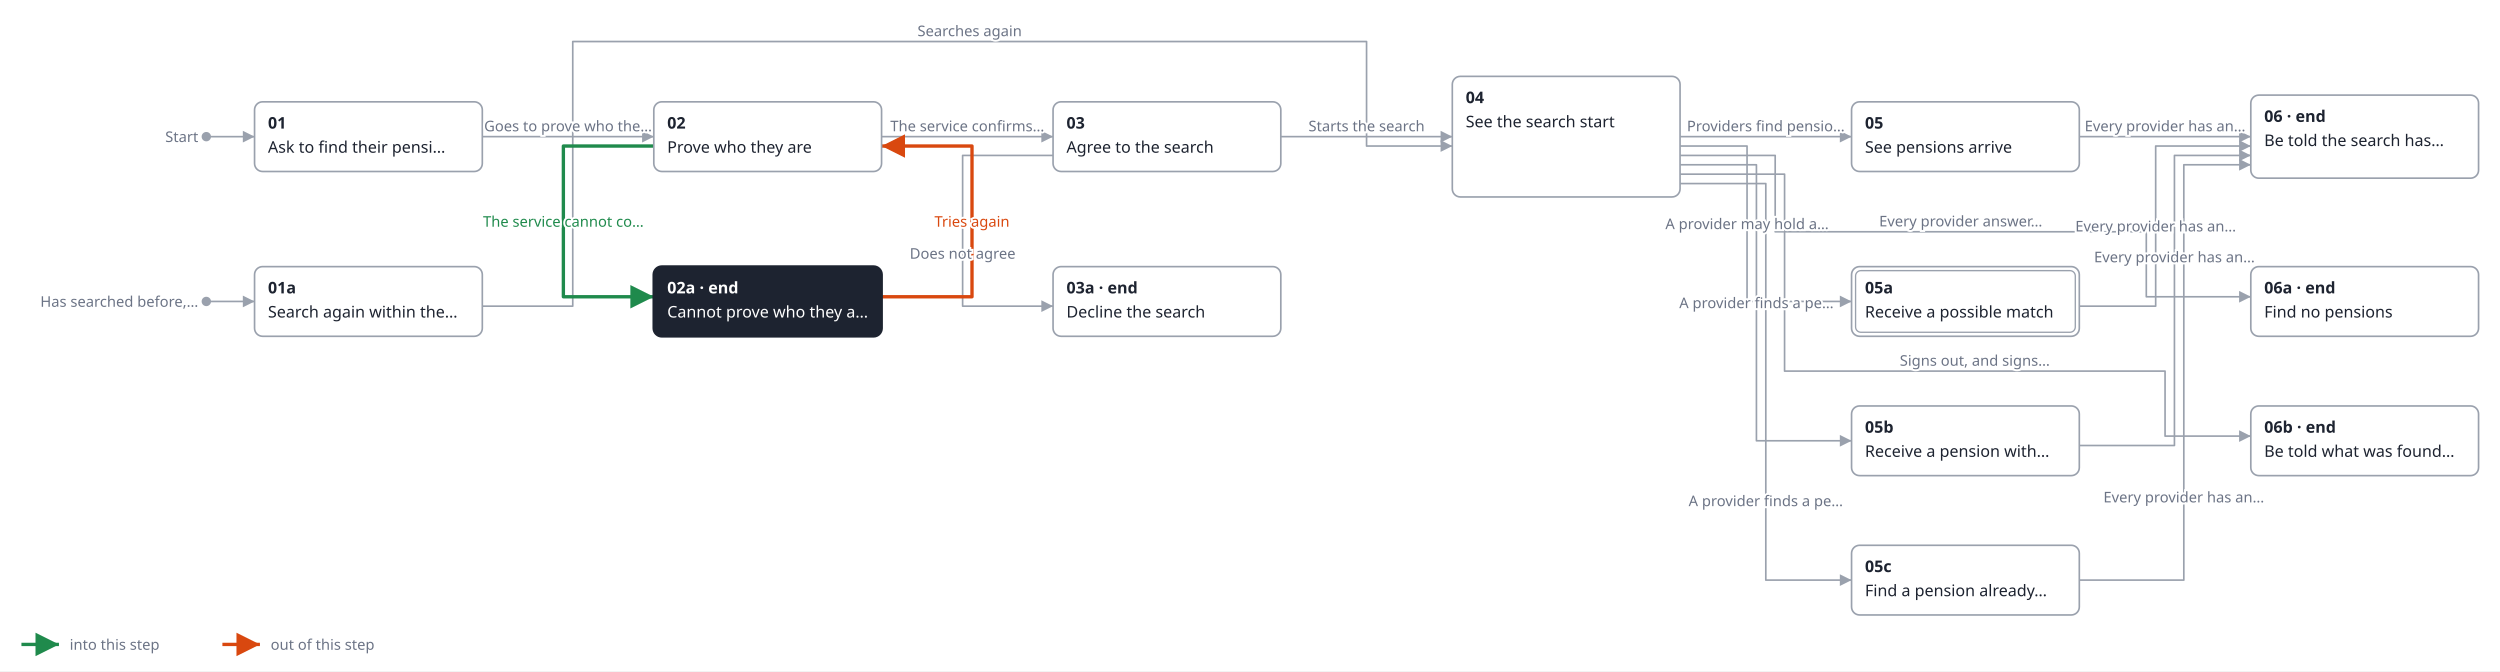
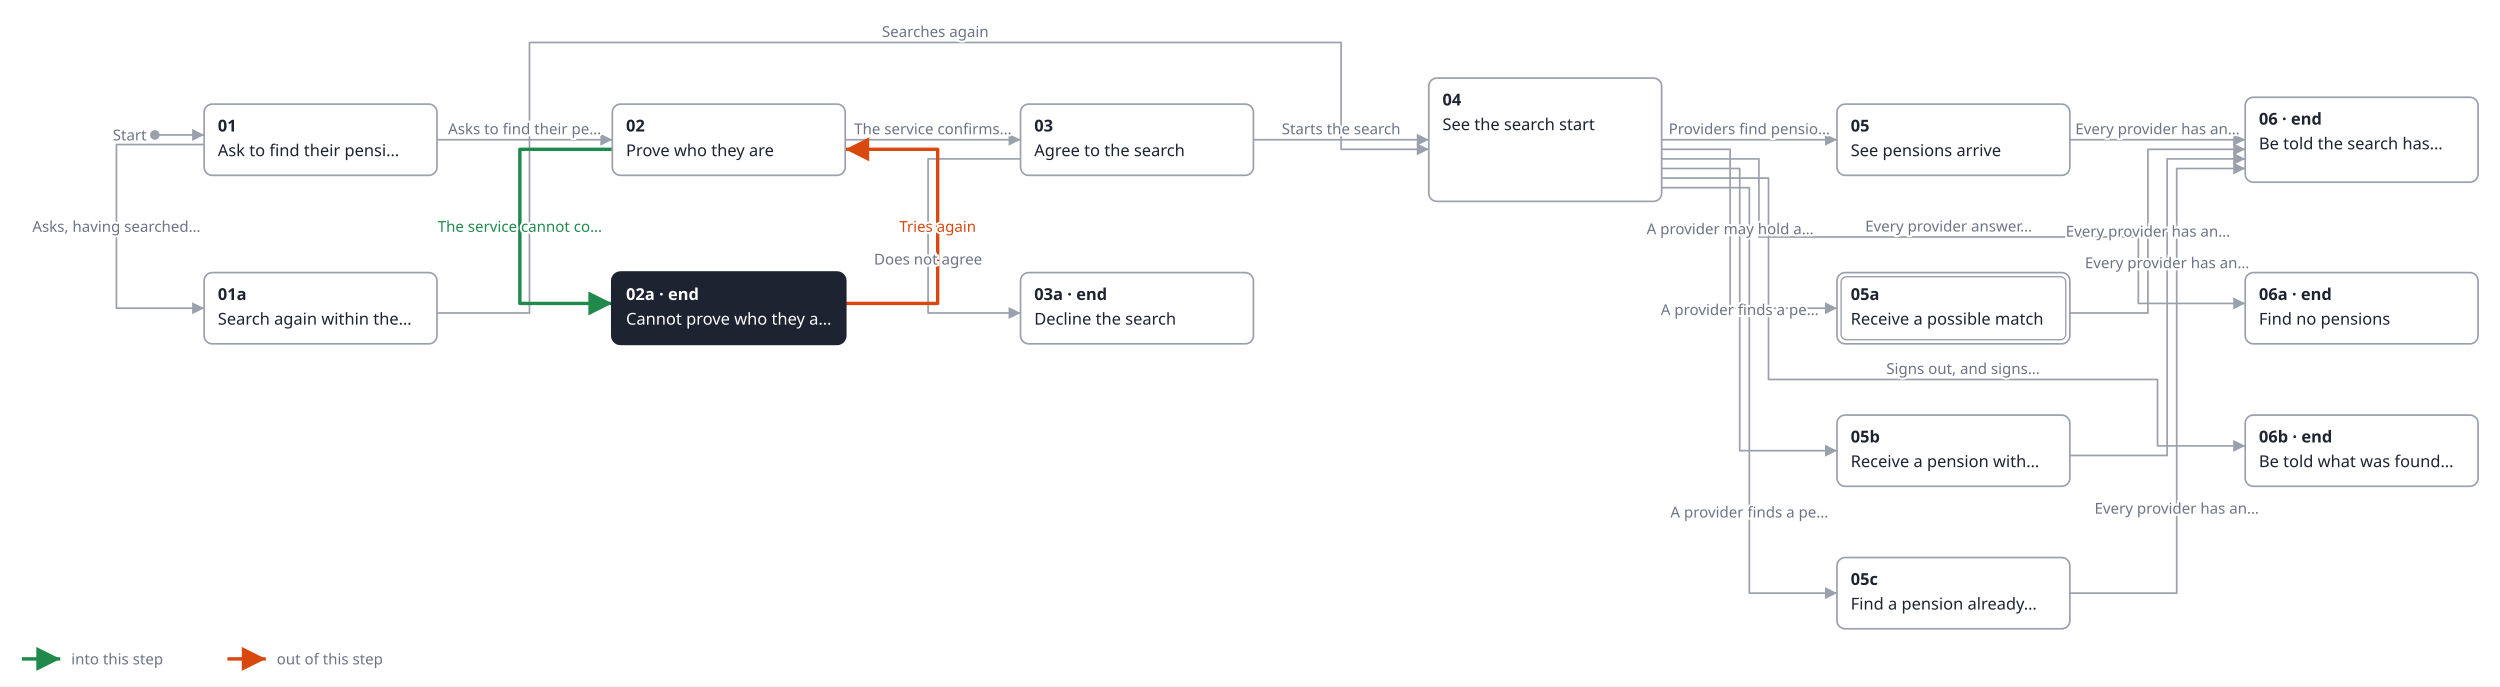
- <svg xmlns="http://www.w3.org/2000/svg" width="1866" height="501" viewBox="0 0 1866 501" font-family="sans-serif">
+ <svg xmlns="http://www.w3.org/2000/svg" width="1825" height="501" viewBox="0 0 1825 501" font-family="sans-serif">
  <defs>
    <marker id="arrow-in" viewBox="0 0 10 10" refX="10" refY="5" markerWidth="7" markerHeight="7" orient="auto-start-reverse">
      <path d="M0,0 L10,5 L0,10 z" fill="#1f8a4c" />
    </marker>
    <marker id="arrow-out" viewBox="0 0 10 10" refX="10" refY="5" markerWidth="7" markerHeight="7" orient="auto-start-reverse">
      <path d="M0,0 L10,5 L0,10 z" fill="#d9480f" />
    </marker>
    <marker id="arrow-line" viewBox="0 0 10 10" refX="10" refY="5" markerWidth="7" markerHeight="7" orient="auto-start-reverse">
      <path d="M0,0 L10,5 L0,10 z" fill="#9aa1ad" />
    </marker>
  </defs>
-   <rect width="1866" height="501" fill="#ffffff" />
-   <g transform="translate(62,5)">
+   <rect width="1825" height="501" fill="#ffffff" />
+   <g transform="translate(21,5)">
    <path d="M298,97 L426,97" fill="none" stroke="#9aa1ad" stroke-width="1.25" stroke-linejoin="round" marker-end="url(#arrow-line)" />
+     <path d="M128,100.5 L64,100.5 L64,220 L128,220" fill="none" stroke="#9aa1ad" stroke-width="1.25" stroke-linejoin="round" marker-end="url(#arrow-line)" />
    <path d="M298,223.5 L365.5,223.5 L365.5,26 L958,26 L958,104 L1022,104" fill="none" stroke="#9aa1ad" stroke-width="1.25" stroke-linejoin="round" marker-end="url(#arrow-line)" />
    <path d="M596,97 L724,97" fill="none" stroke="#9aa1ad" stroke-width="1.25" stroke-linejoin="round" marker-end="url(#arrow-line)" />
    <path d="M894,97 L1022,97" fill="none" stroke="#9aa1ad" stroke-width="1.25" stroke-linejoin="round" marker-end="url(#arrow-line)" />
    <path d="M724,111 L656.5,111 L656.5,223.5 L724,223.5" fill="none" stroke="#9aa1ad" stroke-width="1.25" stroke-linejoin="round" marker-end="url(#arrow-line)" />
    <path d="M1192,97 L1320,97" fill="none" stroke="#9aa1ad" stroke-width="1.25" stroke-linejoin="round" marker-end="url(#arrow-line)" />
    <path d="M1192,104 L1242,104 L1242,220 L1320,220" fill="none" stroke="#9aa1ad" stroke-width="1.25" stroke-linejoin="round" marker-end="url(#arrow-line)" />
    <path d="M1192,118 L1249,118 L1249,324 L1320,324" fill="none" stroke="#9aa1ad" stroke-width="1.25" stroke-linejoin="round" marker-end="url(#arrow-line)" />
    <path d="M1192,132 L1256,132 L1256,428 L1320,428" fill="none" stroke="#9aa1ad" stroke-width="1.25" stroke-linejoin="round" marker-end="url(#arrow-line)" />
    <path d="M1192,111 L1263,111 L1263,168 L1540,168 L1540,216.5 L1618,216.5" fill="none" stroke="#9aa1ad" stroke-width="1.25" stroke-linejoin="round" marker-end="url(#arrow-line)" />
    <path d="M1192,125 L1270,125 L1270,272 L1554,272 L1554,320.5 L1618,320.5" fill="none" stroke="#9aa1ad" stroke-width="1.25" stroke-linejoin="round" marker-end="url(#arrow-line)" />
    <path d="M1490,97 L1618,97" fill="none" stroke="#9aa1ad" stroke-width="1.25" stroke-linejoin="round" marker-end="url(#arrow-line)" />
    <path d="M1490,223.5 L1547,223.5 L1547,104 L1618,104" fill="none" stroke="#9aa1ad" stroke-width="1.25" stroke-linejoin="round" marker-end="url(#arrow-line)" />
    <path d="M1490,327.5 L1561,327.5 L1561,111 L1618,111" fill="none" stroke="#9aa1ad" stroke-width="1.25" stroke-linejoin="round" marker-end="url(#arrow-line)" />
    <path d="M1490,428 L1568,428 L1568,118 L1618,118" fill="none" stroke="#9aa1ad" stroke-width="1.25" stroke-linejoin="round" marker-end="url(#arrow-line)" />
    <path d="M426,104 L358.5,104 L358.5,216.5 L426,216.5" fill="none" stroke="#1f8a4c" stroke-width="2.5" stroke-linejoin="round" marker-end="url(#arrow-in)" />
    <path d="M596,216.5 L663.5,216.5 L663.5,104 L596,104" fill="none" stroke="#d9480f" stroke-width="2.5" stroke-linejoin="round" marker-end="url(#arrow-out)" />
-     <circle cx="92" cy="97" r="3.5" fill="#9aa1ad" />
-     <path d="M92,97 L128,97" fill="none" stroke="#9aa1ad" stroke-width="1.25" marker-end="url(#arrow-line)" />
-     <circle cx="92" cy="220" r="3.5" fill="#9aa1ad" />
-     <path d="M92,220 L128,220" fill="none" stroke="#9aa1ad" stroke-width="1.25" marker-end="url(#arrow-line)" />
+     <circle cx="92" cy="93.5" r="3.5" fill="#9aa1ad" />
+     <path d="M92,93.5 L128,93.5" fill="none" stroke="#9aa1ad" stroke-width="1.25" marker-end="url(#arrow-line)" />
    <rect x="128" y="71" width="170" height="52" rx="6" fill="#ffffff" stroke="#9aa1ad" stroke-width="1.25" />
    <text x="138" y="91" font-size="12" font-weight="bold" fill="#1d2330">01</text>
    <text x="138" y="109" font-size="12" fill="#1d2330">Ask to find their pensi…</text>
    <rect x="128" y="194" width="170" height="52" rx="6" fill="#ffffff" stroke="#9aa1ad" stroke-width="1.25" />
    <text x="138" y="214" font-size="12" font-weight="bold" fill="#1d2330">01a</text>
    <text x="138" y="232" font-size="12" fill="#1d2330">Search again within the…</text>
    <rect x="426" y="71" width="170" height="52" rx="6" fill="#ffffff" stroke="#9aa1ad" stroke-width="1.25" />
    <text x="436" y="91" font-size="12" font-weight="bold" fill="#1d2330">02</text>
    <text x="436" y="109" font-size="12" fill="#1d2330">Prove who they are</text>
    <rect x="426" y="194" width="170" height="52" rx="6" fill="#1d2330" stroke="#1d2330" stroke-width="2" />
    <text x="436" y="214" font-size="12" font-weight="bold" fill="#ffffff">02a · end</text>
    <text x="436" y="232" font-size="12" fill="#ffffff">Cannot prove who they a…</text>
    <rect x="724" y="71" width="170" height="52" rx="6" fill="#ffffff" stroke="#9aa1ad" stroke-width="1.25" />
    <text x="734" y="91" font-size="12" font-weight="bold" fill="#1d2330">03</text>
    <text x="734" y="109" font-size="12" fill="#1d2330">Agree to the search</text>
    <rect x="724" y="194" width="170" height="52" rx="6" fill="#ffffff" stroke="#9aa1ad" stroke-width="1.25" />
    <text x="734" y="214" font-size="12" font-weight="bold" fill="#1d2330">03a · end</text>
    <text x="734" y="232" font-size="12" fill="#1d2330">Decline the search</text>
    <rect x="1022" y="52" width="170" height="90" rx="6" fill="#ffffff" stroke="#9aa1ad" stroke-width="1.25" />
    <text x="1032" y="72" font-size="12" font-weight="bold" fill="#1d2330">04</text>
    <text x="1032" y="90" font-size="12" fill="#1d2330">See the search start</text>
    <rect x="1320" y="71" width="170" height="52" rx="6" fill="#ffffff" stroke="#9aa1ad" stroke-width="1.25" />
    <text x="1330" y="91" font-size="12" font-weight="bold" fill="#1d2330">05</text>
    <text x="1330" y="109" font-size="12" fill="#1d2330">See pensions arrive</text>
    <rect x="1320" y="194" width="170" height="52" rx="6" fill="#ffffff" stroke="#9aa1ad" stroke-width="1.25" />
    <rect x="1323" y="197" width="164" height="46" rx="4" fill="none" stroke="#9aa1ad" stroke-width="1" />
    <text x="1330" y="214" font-size="12" font-weight="bold" fill="#1d2330">05a</text>
    <text x="1330" y="232" font-size="12" fill="#1d2330">Receive a possible match</text>
    <rect x="1320" y="298" width="170" height="52" rx="6" fill="#ffffff" stroke="#9aa1ad" stroke-width="1.25" />
    <text x="1330" y="318" font-size="12" font-weight="bold" fill="#1d2330">05b</text>
    <text x="1330" y="336" font-size="12" fill="#1d2330">Receive a pension with…</text>
    <rect x="1320" y="402" width="170" height="52" rx="6" fill="#ffffff" stroke="#9aa1ad" stroke-width="1.25" />
    <text x="1330" y="422" font-size="12" font-weight="bold" fill="#1d2330">05c</text>
    <text x="1330" y="440" font-size="12" fill="#1d2330">Find a pension already…</text>
    <rect x="1618" y="66" width="170" height="62" rx="6" fill="#ffffff" stroke="#9aa1ad" stroke-width="1.25" />
    <text x="1628" y="86" font-size="12" font-weight="bold" fill="#1d2330">06 · end</text>
    <text x="1628" y="104" font-size="12" fill="#1d2330">Be told the search has…</text>
    <rect x="1618" y="194" width="170" height="52" rx="6" fill="#ffffff" stroke="#9aa1ad" stroke-width="1.25" />
    <text x="1628" y="214" font-size="12" font-weight="bold" fill="#1d2330">06a · end</text>
    <text x="1628" y="232" font-size="12" fill="#1d2330">Find no pensions</text>
    <rect x="1618" y="298" width="170" height="52" rx="6" fill="#ffffff" stroke="#9aa1ad" stroke-width="1.25" />
    <text x="1628" y="318" font-size="12" font-weight="bold" fill="#1d2330">06b · end</text>
    <text x="1628" y="336" font-size="12" fill="#1d2330">Be told what was found…</text>
-     <text x="362" y="93" font-size="11" text-anchor="middle" fill="#6b7385" stroke="#ffffff" stroke-width="3" paint-order="stroke">Goes to prove who the…</text>
+     <text x="362" y="93" font-size="11" text-anchor="middle" fill="#6b7385" stroke="#ffffff" stroke-width="3" paint-order="stroke">Asks to find their pe…</text>
+     <text x="64" y="164.25" font-size="11" text-anchor="middle" fill="#6b7385" stroke="#ffffff" stroke-width="3" paint-order="stroke">Asks, having searched…</text>
    <text x="661.75" y="22" font-size="11" text-anchor="middle" fill="#6b7385" stroke="#ffffff" stroke-width="3" paint-order="stroke">Searches again</text>
    <text x="660" y="93" font-size="11" text-anchor="middle" fill="#6b7385" stroke="#ffffff" stroke-width="3" paint-order="stroke">The service confirms…</text>
    <text x="958" y="93" font-size="11" text-anchor="middle" fill="#6b7385" stroke="#ffffff" stroke-width="3" paint-order="stroke">Starts the search</text>
    <text x="656.5" y="188.125" font-size="11" text-anchor="middle" fill="#6b7385" stroke="#ffffff" stroke-width="3" paint-order="stroke">Does not agree</text>
    <text x="1256" y="93" font-size="11" text-anchor="middle" fill="#6b7385" stroke="#ffffff" stroke-width="3" paint-order="stroke">Providers find pensio…</text>
    <text x="1242" y="166" font-size="11" text-anchor="middle" fill="#6b7385" stroke="#ffffff" stroke-width="3" paint-order="stroke">A provider may hold a…</text>
    <text x="1249" y="225" font-size="11" text-anchor="middle" fill="#6b7385" stroke="#ffffff" stroke-width="3" paint-order="stroke">A provider finds a pe…</text>
    <text x="1256" y="372.8" font-size="11" text-anchor="middle" fill="#6b7385" stroke="#ffffff" stroke-width="3" paint-order="stroke">A provider finds a pe…</text>
    <text x="1401.5" y="164" font-size="11" text-anchor="middle" fill="#6b7385" stroke="#ffffff" stroke-width="3" paint-order="stroke">Every provider answer…</text>
    <text x="1412" y="268" font-size="11" text-anchor="middle" fill="#6b7385" stroke="#ffffff" stroke-width="3" paint-order="stroke">Signs out, and signs…</text>
    <text x="1554" y="93" font-size="11" text-anchor="middle" fill="#6b7385" stroke="#ffffff" stroke-width="3" paint-order="stroke">Every provider has an…</text>
    <text x="1547" y="167.75" font-size="11" text-anchor="middle" fill="#6b7385" stroke="#ffffff" stroke-width="3" paint-order="stroke">Every provider has an…</text>
    <text x="1561" y="190.775" font-size="11" text-anchor="middle" fill="#6b7385" stroke="#ffffff" stroke-width="3" paint-order="stroke">Every provider has an…</text>
    <text x="1568" y="370" font-size="11" text-anchor="middle" fill="#6b7385" stroke="#ffffff" stroke-width="3" paint-order="stroke">Every provider has an…</text>
    <text x="358.5" y="164.25" font-size="11" text-anchor="middle" fill="#1f8a4c" stroke="#ffffff" stroke-width="3" paint-order="stroke">The service cannot co…</text>
    <text x="663.5" y="164.25" font-size="11" text-anchor="middle" fill="#d9480f" stroke="#ffffff" stroke-width="3" paint-order="stroke">Tries again</text>
-     <text x="86" y="101" font-size="11" text-anchor="end" fill="#6b7385" stroke="#ffffff" stroke-width="3" paint-order="stroke">Start</text>
-     <text x="86" y="224" font-size="11" text-anchor="end" fill="#6b7385" stroke="#ffffff" stroke-width="3" paint-order="stroke">Has searched before,…</text>
+     <text x="86" y="97.5" font-size="11" text-anchor="end" fill="#6b7385" stroke="#ffffff" stroke-width="3" paint-order="stroke">Start</text>
  </g>
  <path d="M16,481 L44,481" stroke="#1f8a4c" stroke-width="2.5" marker-end="url(#arrow-in)" />
  <text x="52" y="485" font-size="11" fill="#6b7385">into this step</text>
  <path d="M166,481 L194,481" stroke="#d9480f" stroke-width="2.5" marker-end="url(#arrow-out)" />
  <text x="202" y="485" font-size="11" fill="#6b7385">out of this step</text>
</svg>
